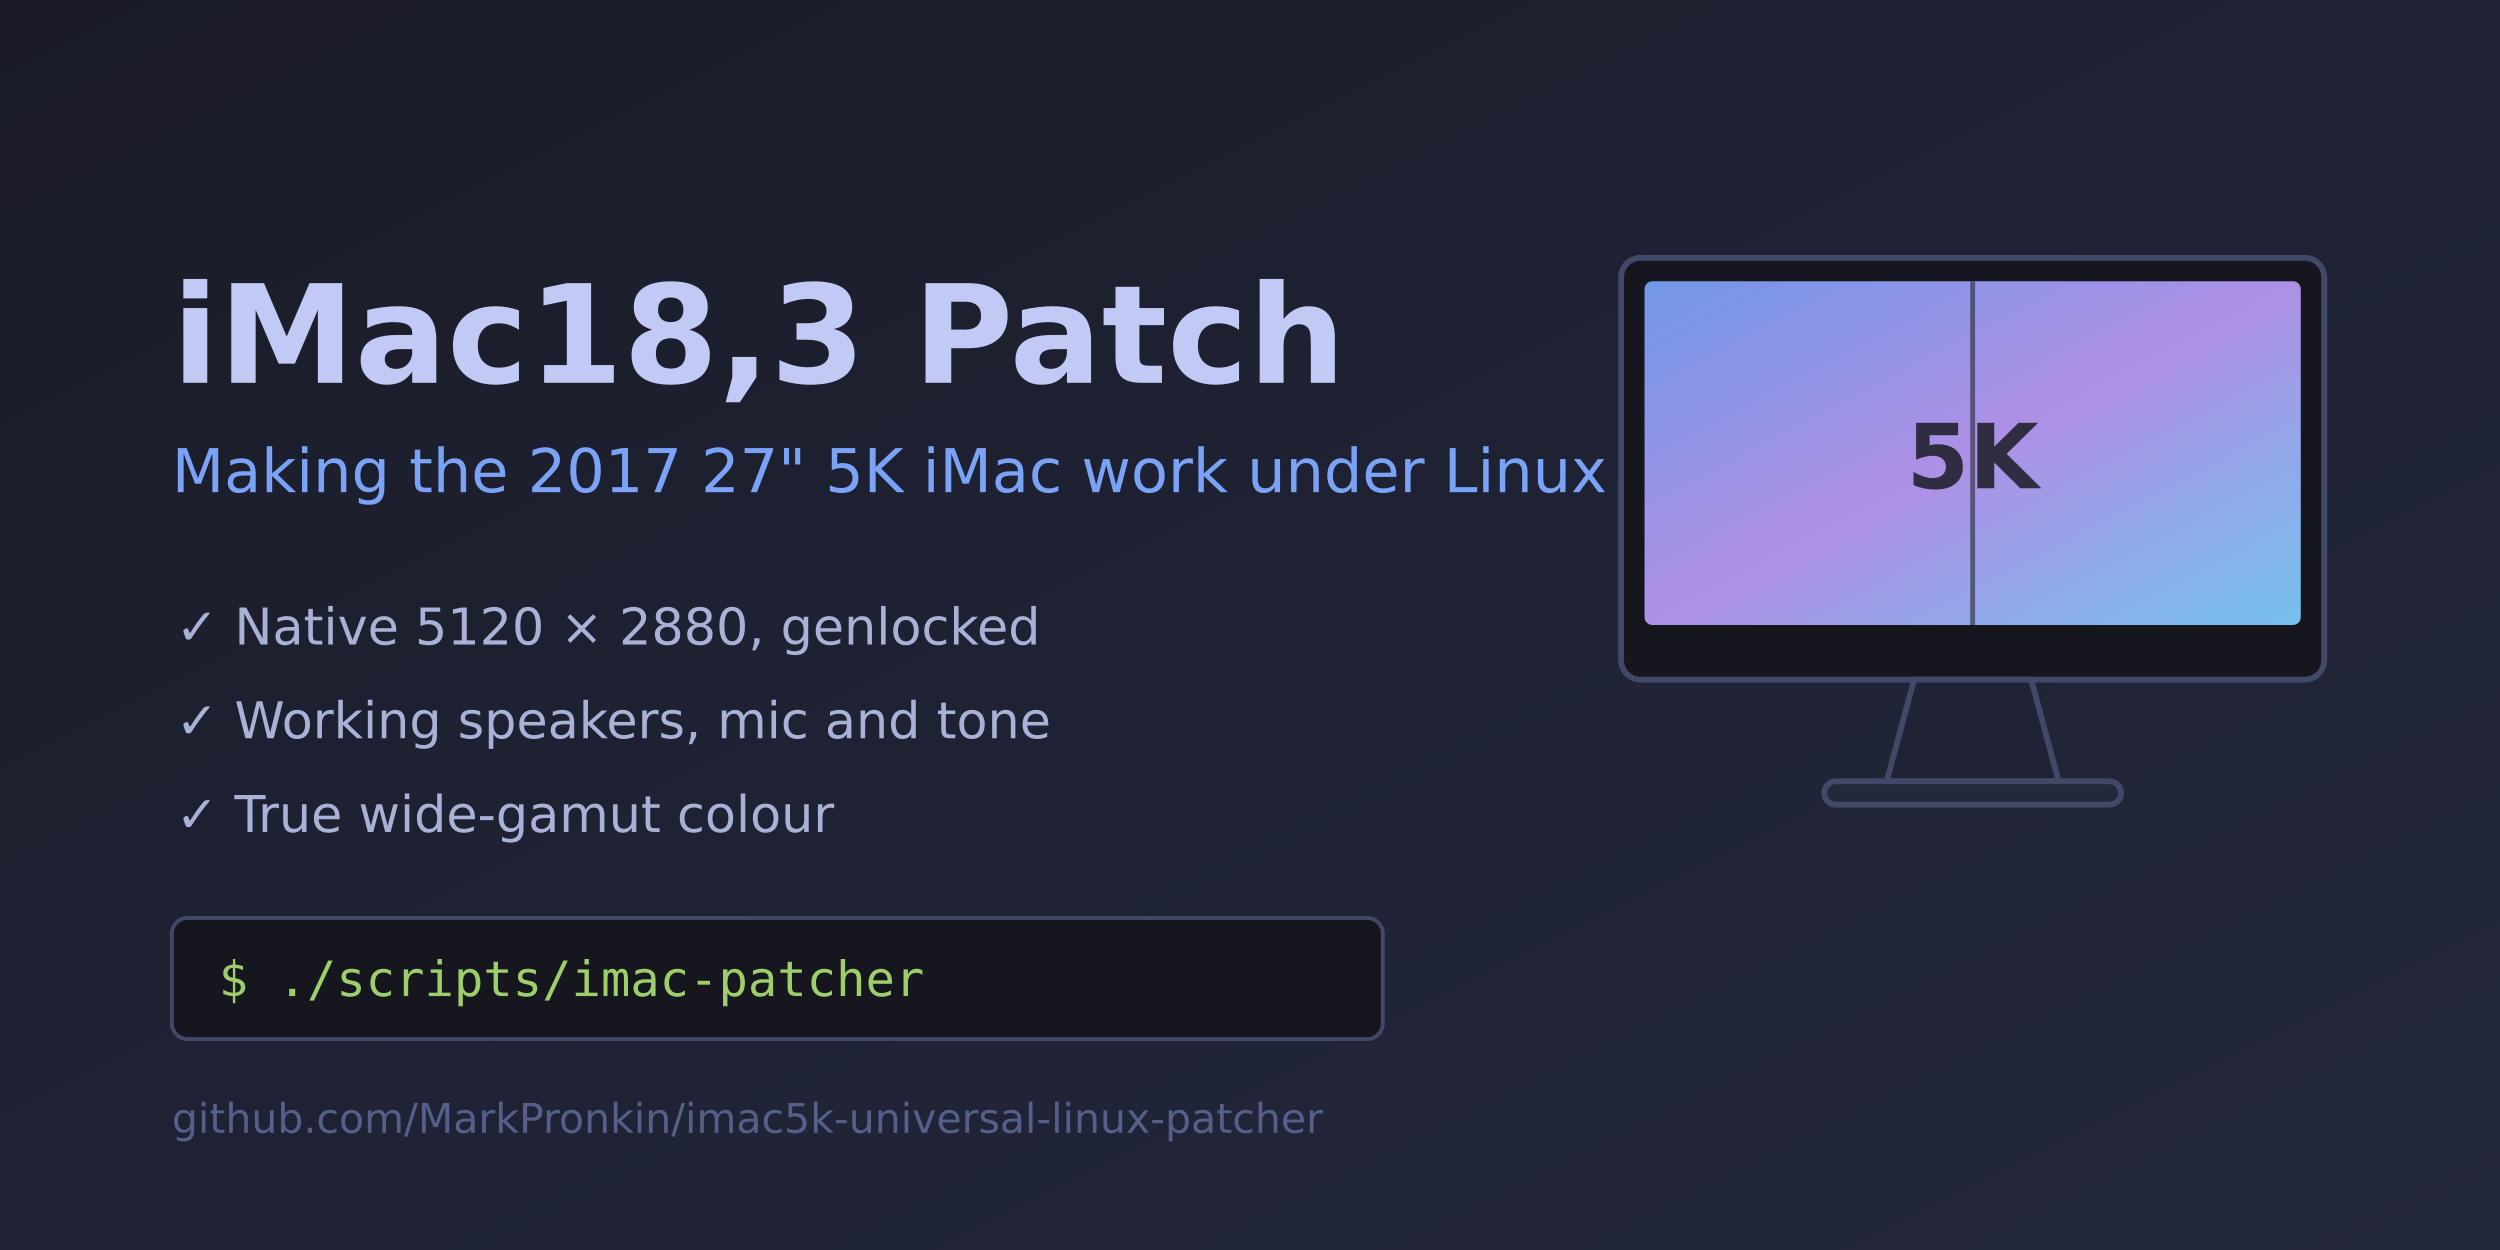
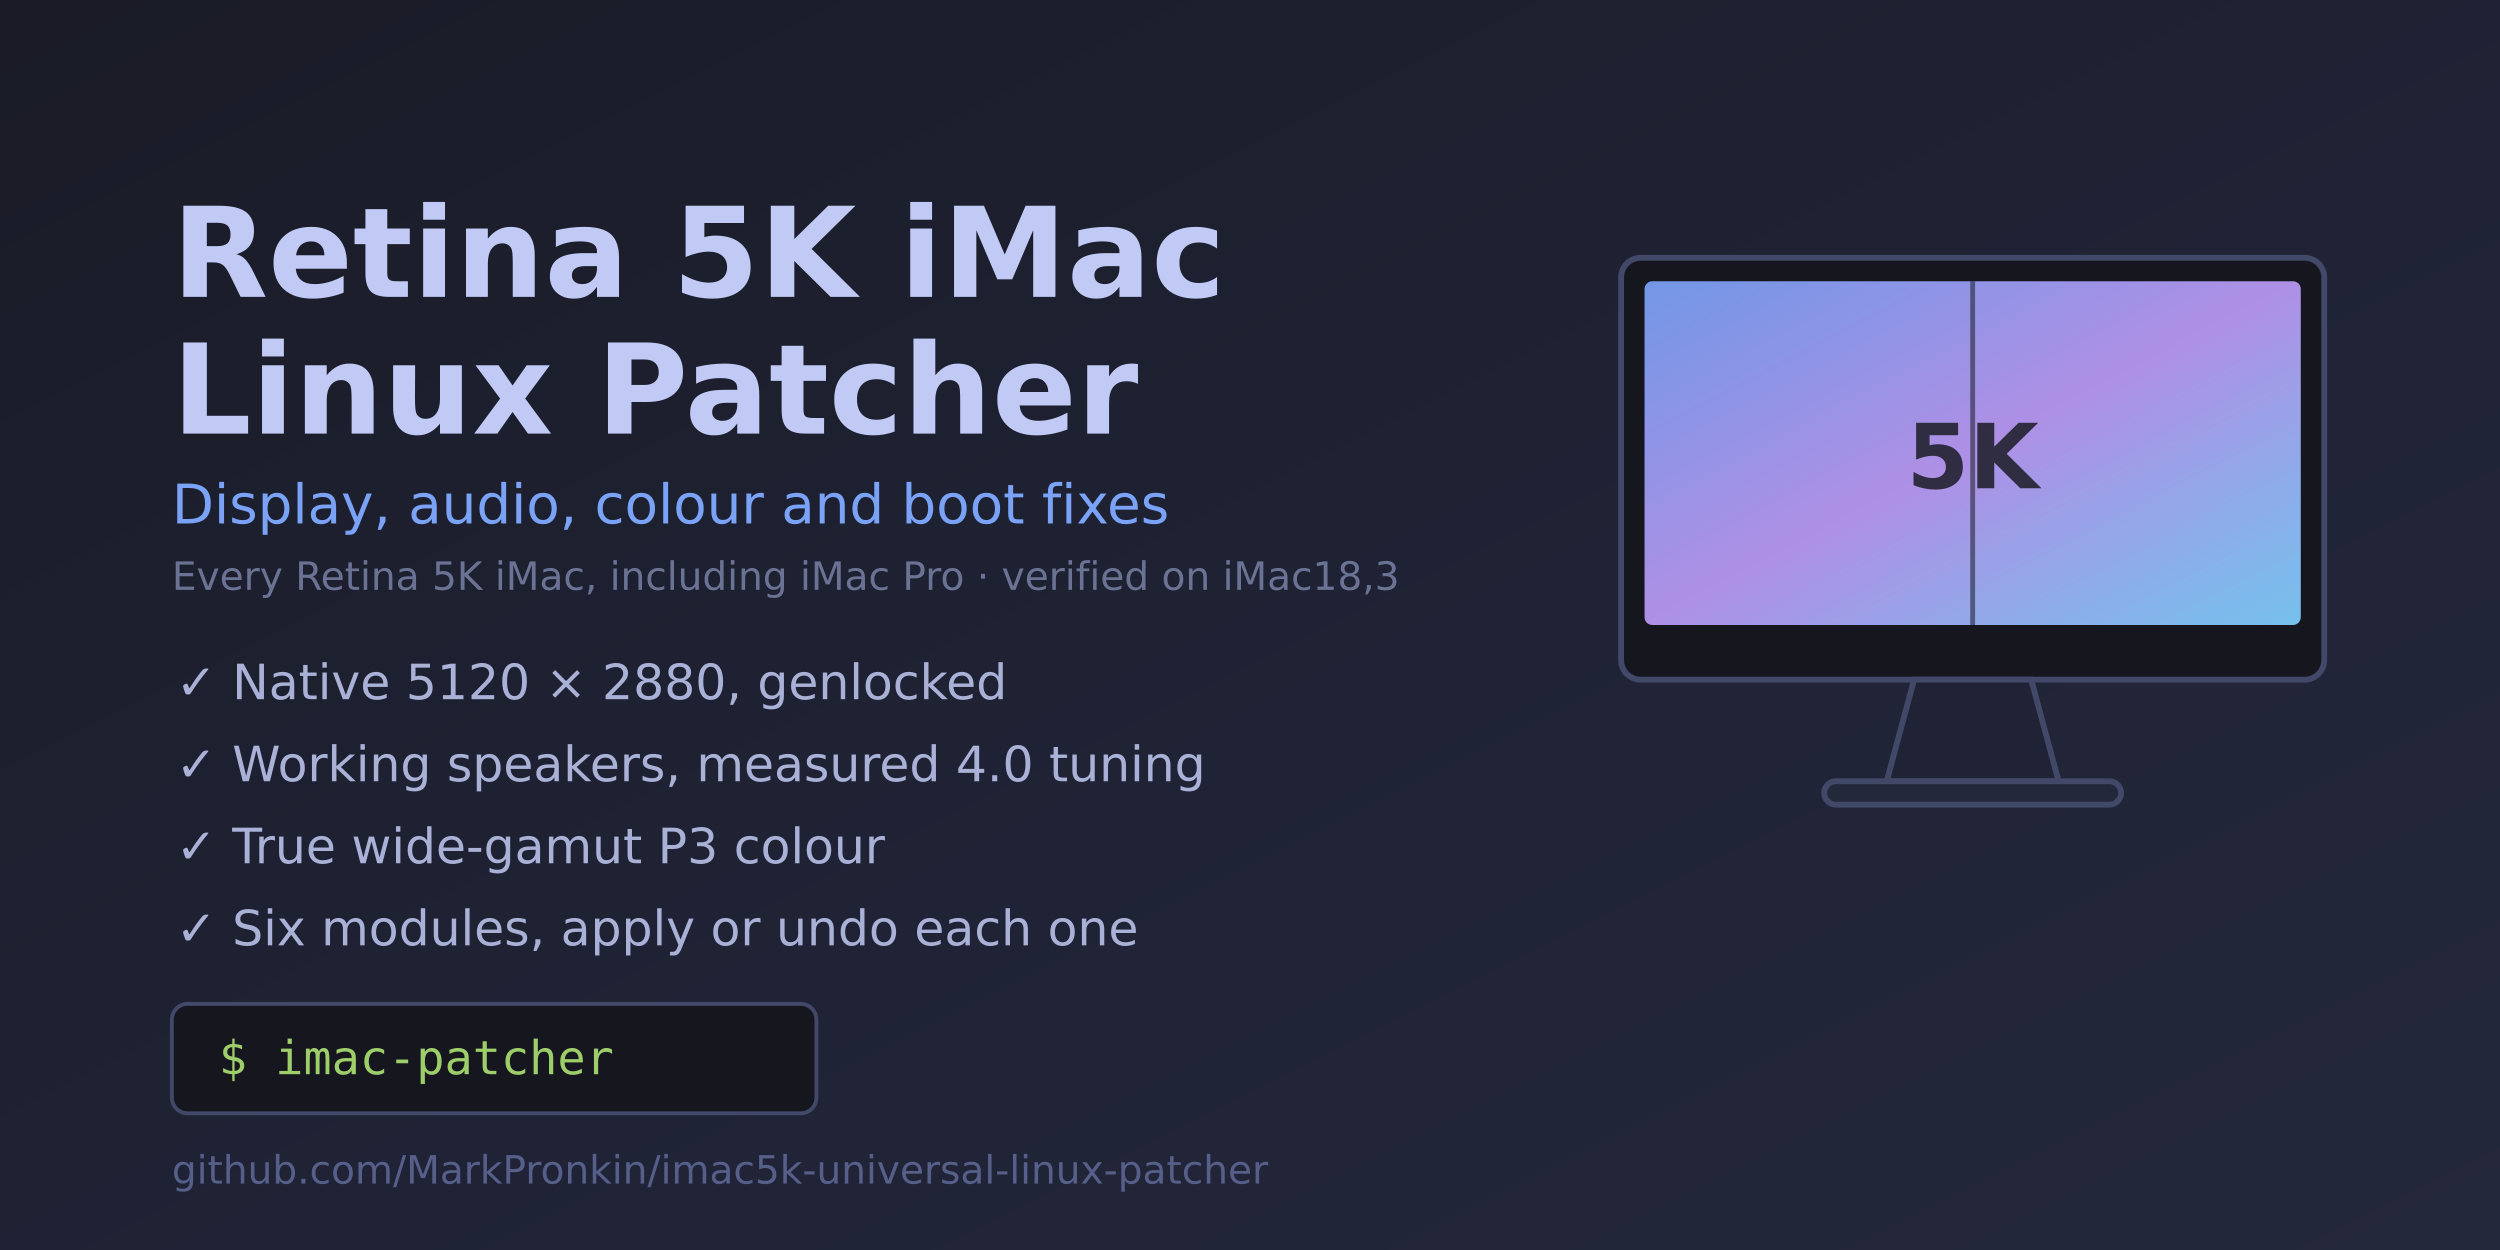
<svg xmlns="http://www.w3.org/2000/svg" width="1280" height="640" viewBox="0 0 1280 640" font-family="DejaVu Sans, Helvetica, Arial, sans-serif">
  <defs>
    <linearGradient id="bg" x1="0" y1="0" x2="1" y2="1">
      <stop offset="0%" stop-color="#1a1b26" />
      <stop offset="55%" stop-color="#1f2335" />
      <stop offset="100%" stop-color="#24283b" />
    </linearGradient>
    <linearGradient id="screen" x1="0" y1="0" x2="1" y2="1">
      <stop offset="0%" stop-color="#7aa2f7" />
      <stop offset="50%" stop-color="#bb9af7" />
      <stop offset="100%" stop-color="#7dcfff" />
    </linearGradient>
  </defs>
  <rect width="1280" height="640" fill="url(#bg)" />
  <g transform="translate(830,132)">
    <rect x="0" y="0" width="360" height="216" rx="10" fill="#15161e" stroke="#414868" stroke-width="3" />
    <rect x="12" y="12" width="336" height="176" rx="4" fill="url(#screen)" opacity="0.92" />
    <line x1="180" y1="12" x2="180" y2="188" stroke="#1a1b26" stroke-width="2.5" opacity="0.55" />
    <rect x="12" y="196" width="336" height="8" fill="#15161e" />
    <path d="M 150 216 L 210 216 L 224 268 L 136 268 Z" fill="#1f2335" stroke="#414868" stroke-width="3" />
    <rect x="104" y="268" width="152" height="12" rx="6" fill="#24283b" stroke="#414868" stroke-width="3" />
    <text x="180" y="118" font-size="46" font-weight="700" fill="#1a1b26" text-anchor="middle" opacity="0.85">5K</text>
  </g>
-   <text x="88" y="196" font-size="70" font-weight="700" fill="#c0caf5">iMac18,3 Patch</text>
-   <text x="88" y="252" font-size="31" fill="#7aa2f7">Making the 2017 27" 5K iMac work under Linux</text>
-   <g font-size="26" fill="#a9b1d6">
-     <text x="90" y="330">✓  Native 5120 × 2880, genlocked</text>
-     <text x="90" y="378">✓  Working speakers, mic and tone</text>
-     <text x="90" y="426">✓  True wide-gamut colour</text>
+   <text x="88" y="152" font-size="64" font-weight="700" fill="#c0caf5">Retina 5K iMac</text>
+   <text x="88" y="222" font-size="64" font-weight="700" fill="#c0caf5">Linux Patcher</text>
+   <text x="88" y="268" font-size="28" fill="#7aa2f7">Display, audio, colour and boot fixes</text>
+   <text x="88" y="302" font-size="20" fill="#6b7394">Every Retina 5K iMac, including iMac Pro · verified on iMac18,3</text>
+   <g font-size="25" fill="#a9b1d6">
+     <text x="90" y="358">✓  Native 5120 × 2880, genlocked</text>
+     <text x="90" y="400">✓  Working speakers, measured 4.0 tuning</text>
+     <text x="90" y="442">✓  True wide-gamut P3 colour</text>
+     <text x="90" y="484">✓  Six modules, apply or undo each one</text>
  </g>
-   <rect x="88" y="470" width="620" height="62" rx="8" fill="#15161e" stroke="#414868" stroke-width="2" />
-   <text x="112" y="510" font-size="25" font-family="DejaVu Sans Mono, monospace" fill="#9ece6a">$ ./scripts/imac-patcher</text>
-   <text x="88" y="580" font-size="21" fill="#565f89">github.com/MarkPronkin/imac5k-universal-linux-patcher</text>
+   <rect x="88" y="514" width="330" height="56" rx="8" fill="#15161e" stroke="#414868" stroke-width="2" />
+   <text x="112" y="550" font-size="24" font-family="DejaVu Sans Mono, monospace" fill="#9ece6a">$ imac-patcher</text>
+   <text x="88" y="606" font-size="20" fill="#565f89">github.com/MarkPronkin/imac5k-universal-linux-patcher</text>
</svg>
